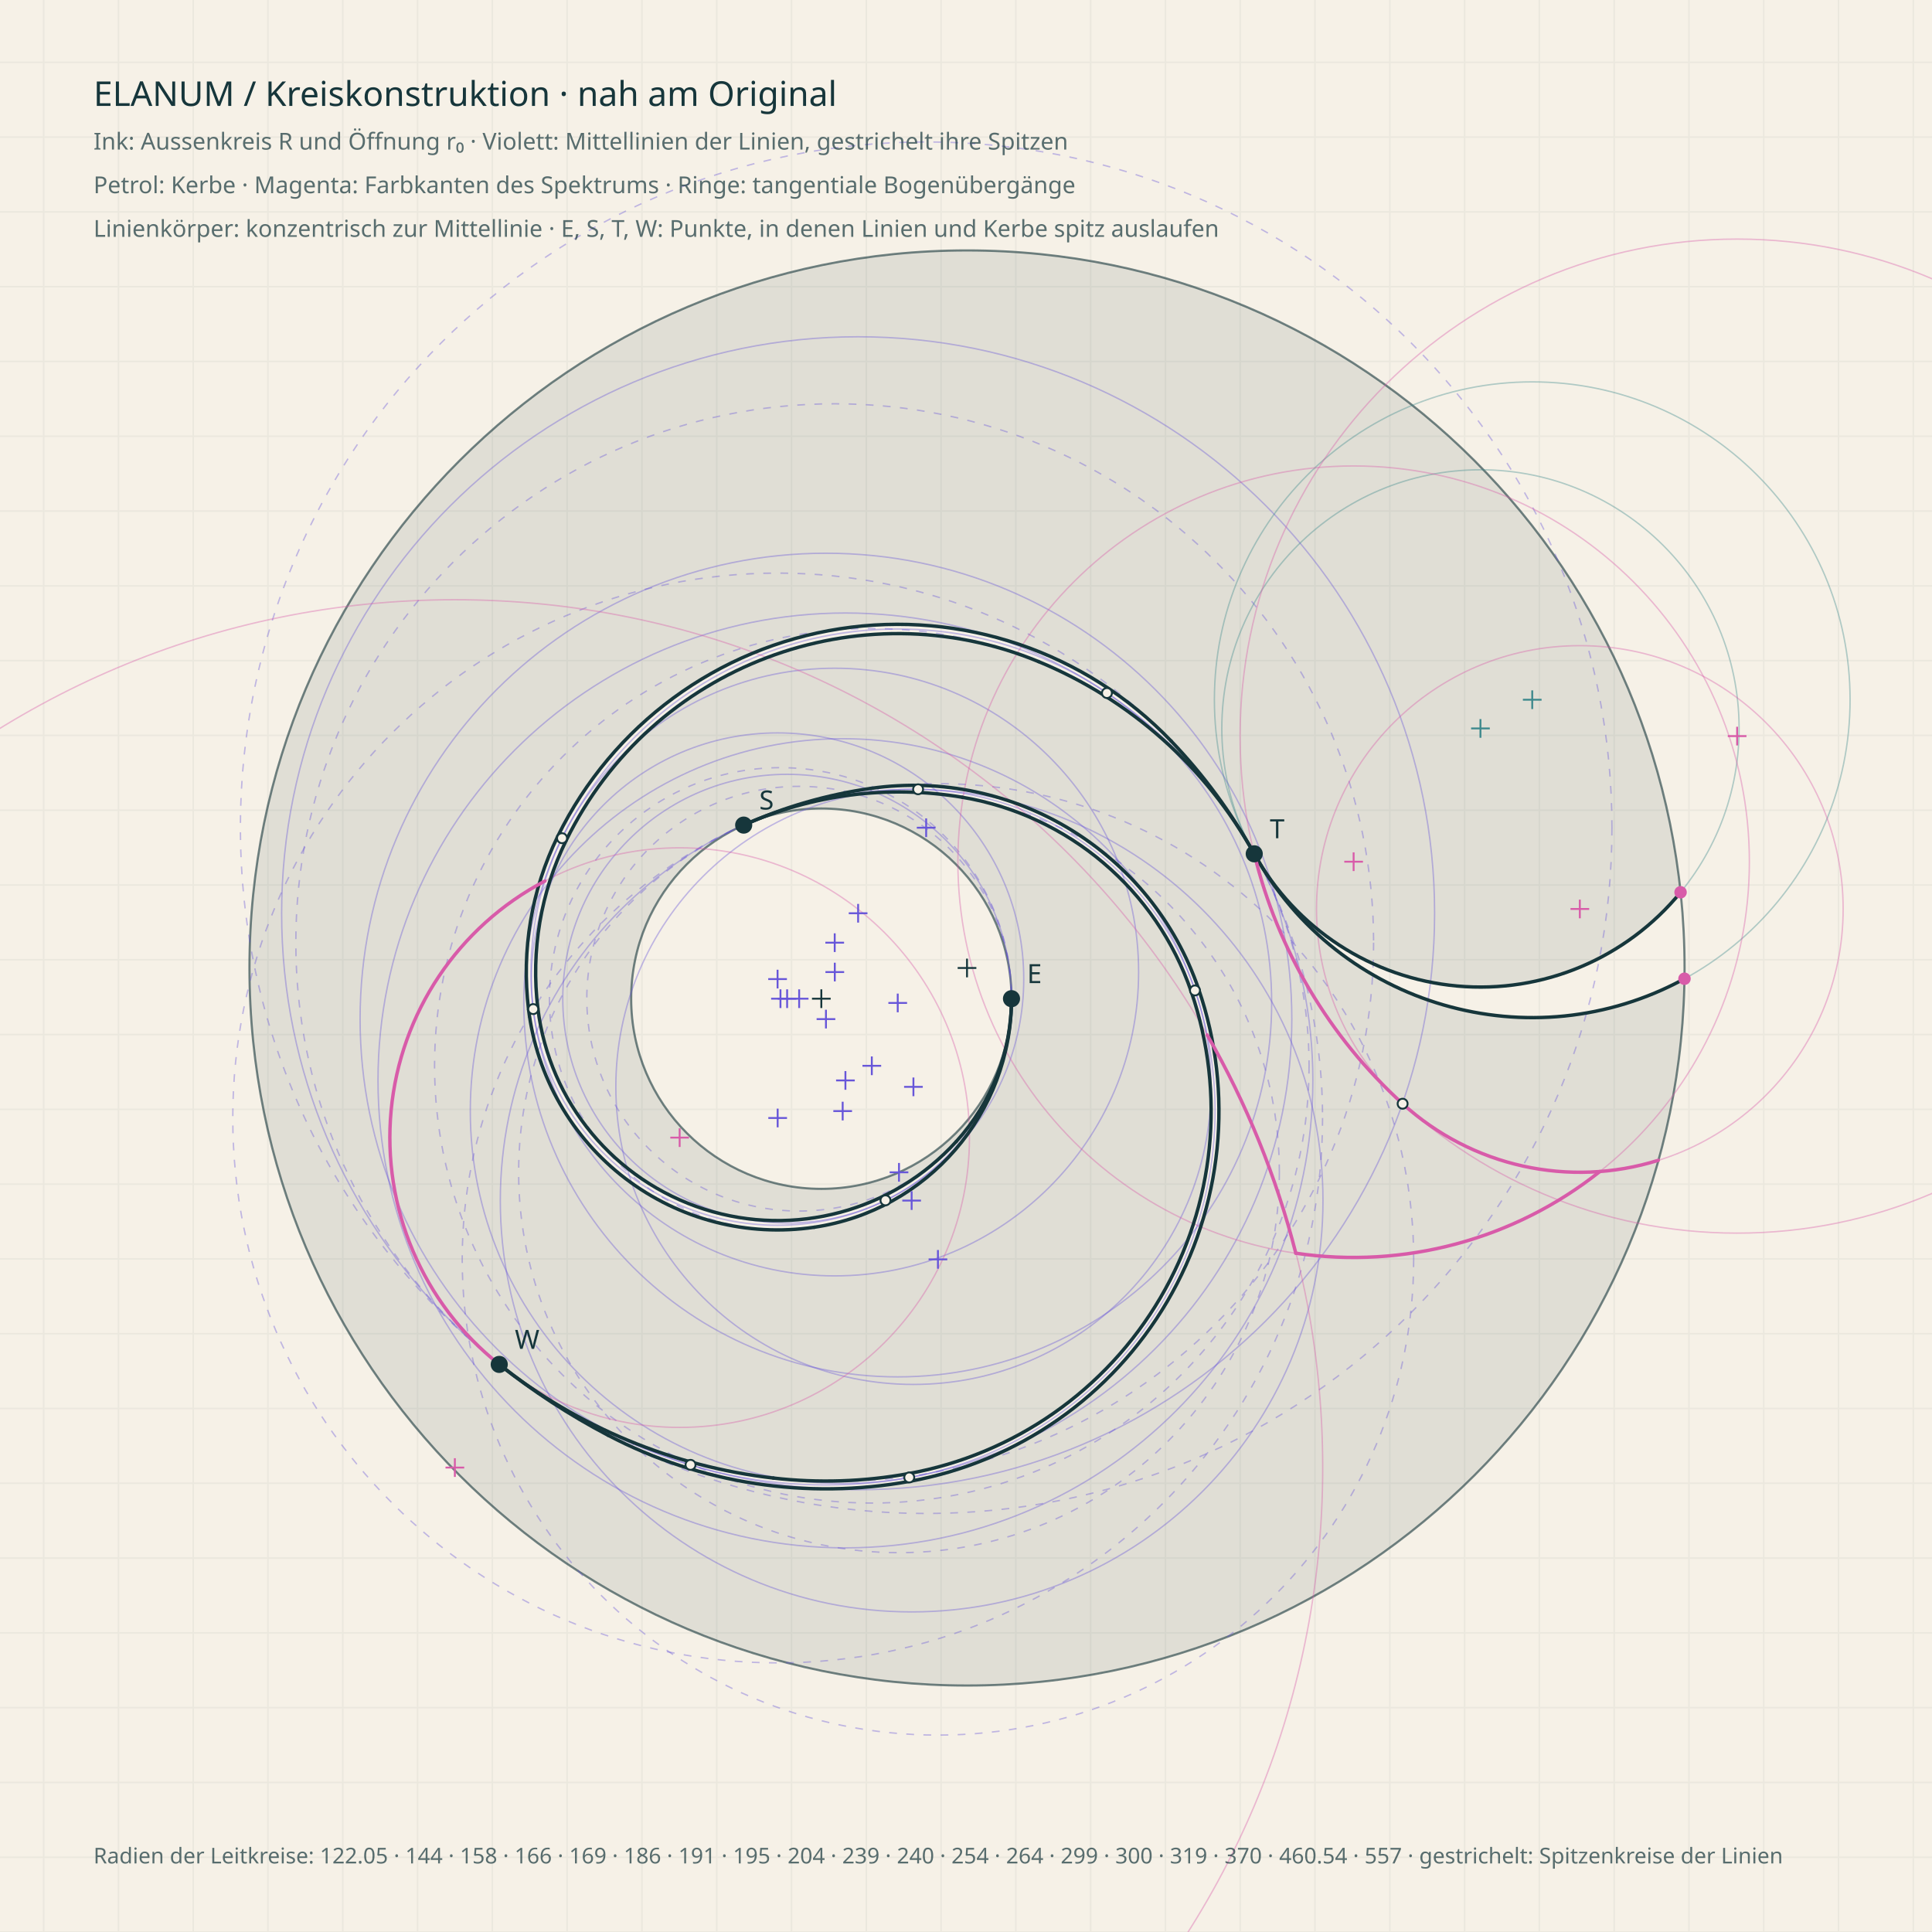
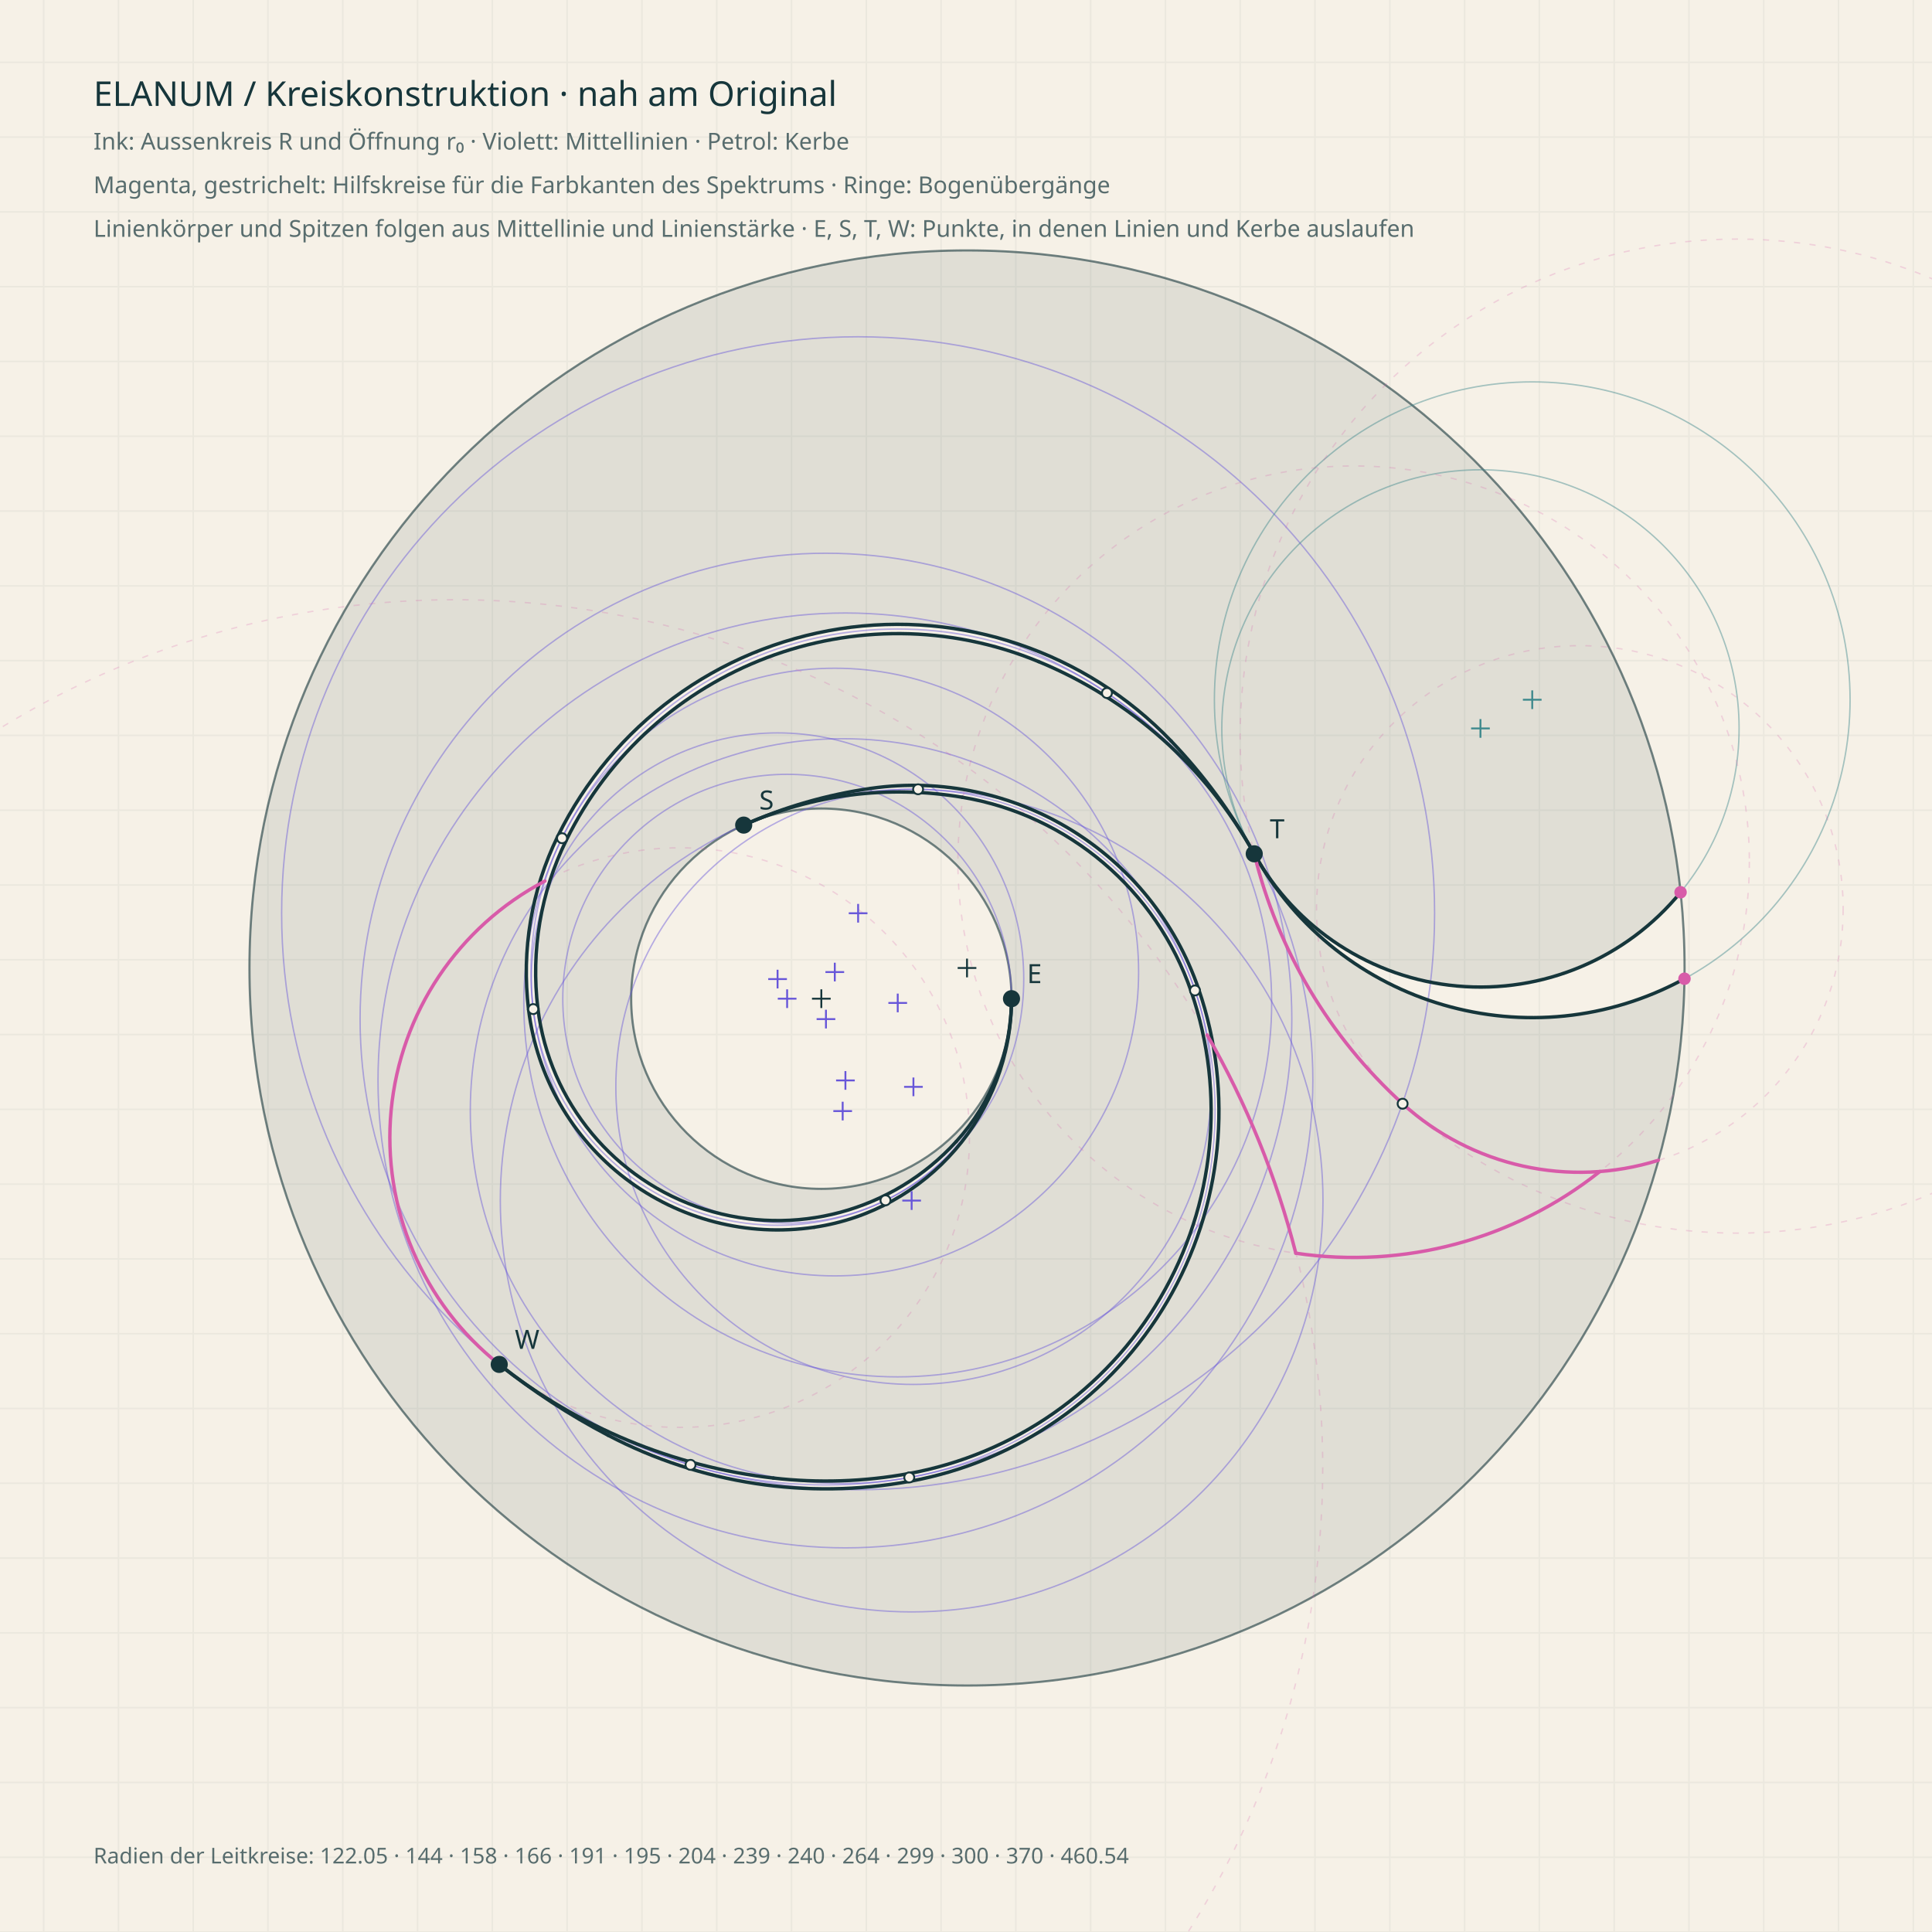
<svg xmlns="http://www.w3.org/2000/svg" width="1240" height="1240" viewBox="4 -8 1240 1240">
  <rect x="-400" y="-400" width="2200" height="2200" fill="#F6F1E7" />
  <path d="M -400 -400 V 1800 M -400 -400 H 1800 M -352 -400 V 1800 M -400 -352 H 1800 M -304 -400 V 1800 M -400 -304 H 1800 M -256 -400 V 1800 M -400 -256 H 1800 M -208 -400 V 1800 M -400 -208 H 1800 M -160 -400 V 1800 M -400 -160 H 1800 M -112 -400 V 1800 M -400 -112 H 1800 M -64 -400 V 1800 M -400 -64 H 1800 M -16 -400 V 1800 M -400 -16 H 1800 M 32 -400 V 1800 M -400 32 H 1800 M 80 -400 V 1800 M -400 80 H 1800 M 128 -400 V 1800 M -400 128 H 1800 M 176 -400 V 1800 M -400 176 H 1800 M 224 -400 V 1800 M -400 224 H 1800 M 272 -400 V 1800 M -400 272 H 1800 M 320 -400 V 1800 M -400 320 H 1800 M 368 -400 V 1800 M -400 368 H 1800 M 416 -400 V 1800 M -400 416 H 1800 M 464 -400 V 1800 M -400 464 H 1800 M 512 -400 V 1800 M -400 512 H 1800 M 560 -400 V 1800 M -400 560 H 1800 M 608 -400 V 1800 M -400 608 H 1800 M 656 -400 V 1800 M -400 656 H 1800 M 704 -400 V 1800 M -400 704 H 1800 M 752 -400 V 1800 M -400 752 H 1800 M 800 -400 V 1800 M -400 800 H 1800 M 848 -400 V 1800 M -400 848 H 1800 M 896 -400 V 1800 M -400 896 H 1800 M 944 -400 V 1800 M -400 944 H 1800 M 992 -400 V 1800 M -400 992 H 1800 M 1040 -400 V 1800 M -400 1040 H 1800 M 1088 -400 V 1800 M -400 1088 H 1800 M 1136 -400 V 1800 M -400 1136 H 1800 M 1184 -400 V 1800 M -400 1184 H 1800 M 1232 -400 V 1800 M -400 1232 H 1800 M 1280 -400 V 1800 M -400 1280 H 1800 M 1328 -400 V 1800 M -400 1328 H 1800 M 1376 -400 V 1800 M -400 1376 H 1800 M 1424 -400 V 1800 M -400 1424 H 1800 M 1472 -400 V 1800 M -400 1472 H 1800 M 1520 -400 V 1800 M -400 1520 H 1800 M 1568 -400 V 1800 M -400 1568 H 1800 M 1616 -400 V 1800 M -400 1616 H 1800 M 1664 -400 V 1800 M -400 1664 H 1800 M 1712 -400 V 1800 M -400 1712 H 1800 M 1760 -400 V 1800 M -400 1760 H 1800" stroke="#16363B" stroke-opacity=".05" stroke-width="1" />
  <path d="M 1082.621 564.692 A 460.54 460.54 0 1 0 1085.138 620.173 A 204 204 0 0 1 809 540 A 166 166 0 0 0 1082.621 564.692 Z M 653.2 632.98 A 122.05 122.05 0 1 1 409.1 632.98 A 122.05 122.05 0 1 1 653.2 632.98 Z M 653.2 632.98 A 136.288 136.288 0 0 1 617.781 724.631 A 155 155 0 0 1 349.218 639.287 A 192 192 0 0 1 367.425 531.299 A 237 237 0 0 1 670.537 416.612 A 280.639 280.639 0 0 1 809 540 A 349.726 349.726 0 0 0 755.643 467.596 A 243 243 0 0 0 362.039 528.655 A 198 198 0 0 0 343.263 640.018 A 161 161 0 0 0 526.563 779.673 A 148.281 148.281 0 0 0 653.2 632.98 Z M 481.313 521.569 A 244.125 244.125 0 0 1 621.647 503.697 A 188.5 188.5 0 0 1 768.596 628.507 A 236.5 236.5 0 0 1 587.134 937.803 A 296.5 296.5 0 0 1 500.372 940.654 A 345.871 345.871 0 0 1 324.428 867.712 A 440.147 440.147 0 0 0 394.277 913.188 A 301.5 301.5 0 0 0 588.028 942.722 A 241.5 241.5 0 0 0 773.327 626.888 A 193.5 193.5 0 0 0 563.04 497.99 A 305.335 305.335 0 0 0 481.313 521.569 Z" fill="#16363B" fill-opacity=".10" fill-rule="evenodd" />
  <circle cx="624.65" cy="613.27" r="460.54" fill="none" stroke="#16363B" stroke-opacity=".6" stroke-width="1.4" />
  <circle cx="531.15" cy="632.98" r="122.05" fill="none" stroke="#16363B" stroke-opacity=".6" stroke-width="1.4" />
-   <circle cx="509.2" cy="632.98" r="144" fill="none" stroke="#6756D9" stroke-opacity=".38" stroke-width=".9" />
-   <circle cx="503.063" cy="620.397" r="158" fill="none" stroke="#6756D9" stroke-opacity=".38" stroke-width=".9" />
-   <circle cx="539.787" cy="615.888" r="195" fill="none" stroke="#6756D9" stroke-opacity=".38" stroke-width=".9" />
-   <circle cx="580.184" cy="635.713" r="240" fill="none" stroke="#6756D9" stroke-opacity=".38" stroke-width=".9" />
-   <circle cx="546.614" cy="685.443" r="300" fill="none" stroke="#6756D9" stroke-opacity=".38" stroke-width=".9" />
-   <circle cx="589.112" cy="762.557" r="264" fill="none" stroke="#6756D9" stroke-opacity=".38" stroke-width=".9" />
-   <circle cx="590.259" cy="689.566" r="191" fill="none" stroke="#6756D9" stroke-opacity=".38" stroke-width=".9" />
-   <circle cx="544.847" cy="705.114" r="239" fill="none" stroke="#6756D9" stroke-opacity=".38" stroke-width=".9" />
-   <circle cx="534.119" cy="646.081" r="299" fill="none" stroke="#6756D9" stroke-opacity=".38" stroke-width=".9" />
-   <circle cx="554.759" cy="578.147" r="370" fill="none" stroke="#6756D9" stroke-opacity=".38" stroke-width=".9" />
-   <circle cx="516.912" cy="632.98" r="136.288" fill="none" stroke="#6756D9" stroke-opacity=".38" stroke-width=".9" stroke-dasharray="5 6" />
-   <circle cx="563.548" cy="676.056" r="280.639" fill="none" stroke="#6756D9" stroke-opacity=".38" stroke-width=".9" stroke-dasharray="5 6" />
-   <circle cx="504.919" cy="632.98" r="148.281" fill="none" stroke="#6756D9" stroke-opacity=".38" stroke-width=".9" stroke-dasharray="5 6" />
-   <circle cx="503.123" cy="709.55" r="349.726" fill="none" stroke="#6756D9" stroke-opacity=".38" stroke-width=".9" stroke-dasharray="5 6" />
-   <circle cx="580.997" cy="744.414" r="244.125" fill="none" stroke="#6756D9" stroke-opacity=".38" stroke-width=".9" stroke-dasharray="5 6" />
-   <circle cx="539.738" cy="597.03" r="345.871" fill="none" stroke="#6756D9" stroke-opacity=".38" stroke-width=".9" stroke-dasharray="5 6" />
-   <circle cx="605.991" cy="800.289" r="305.335" fill="none" stroke="#6756D9" stroke-opacity=".38" stroke-width=".9" stroke-dasharray="5 6" />
-   <circle cx="598.426" cy="523.25" r="440.147" fill="none" stroke="#6756D9" stroke-opacity=".38" stroke-width=".9" stroke-dasharray="5 6" />
-   <circle cx="954.187" cy="459.522" r="166" fill="none" stroke="#3E898D" stroke-opacity=".38" stroke-width=".9" />
-   <circle cx="987.422" cy="441.099" r="204" fill="none" stroke="#3E898D" stroke-opacity=".38" stroke-width=".9" />
-   <circle cx="1118.924" cy="464.449" r="319" fill="none" stroke="#D85BA9" stroke-opacity=".38" stroke-width=".9" />
-   <circle cx="1017.972" cy="575.393" r="169" fill="none" stroke="#D85BA9" stroke-opacity=".38" stroke-width=".9" />
-   <circle cx="440.216" cy="722.147" r="186" fill="none" stroke="#D85BA9" stroke-opacity=".38" stroke-width=".9" />
-   <circle cx="295.939" cy="933.917" r="557" fill="none" stroke="#D85BA9" stroke-opacity=".38" stroke-width=".9" />
-   <circle cx="872.786" cy="545.063" r="254" fill="none" stroke="#D85BA9" stroke-opacity=".38" stroke-width=".9" />
+   <circle cx="509.2" cy="632.98" r="144" fill="none" stroke="#6756D9" stroke-opacity=".45" stroke-width=".9" />
+   <circle cx="503.063" cy="620.397" r="158" fill="none" stroke="#6756D9" stroke-opacity=".45" stroke-width=".9" />
+   <circle cx="539.787" cy="615.888" r="195" fill="none" stroke="#6756D9" stroke-opacity=".45" stroke-width=".9" />
+   <circle cx="580.184" cy="635.713" r="240" fill="none" stroke="#6756D9" stroke-opacity=".45" stroke-width=".9" />
+   <circle cx="546.614" cy="685.443" r="300" fill="none" stroke="#6756D9" stroke-opacity=".45" stroke-width=".9" />
+   <circle cx="589.112" cy="762.557" r="264" fill="none" stroke="#6756D9" stroke-opacity=".45" stroke-width=".9" />
+   <circle cx="590.259" cy="689.566" r="191" fill="none" stroke="#6756D9" stroke-opacity=".45" stroke-width=".9" />
+   <circle cx="544.847" cy="705.114" r="239" fill="none" stroke="#6756D9" stroke-opacity=".45" stroke-width=".9" />
+   <circle cx="534.119" cy="646.081" r="299" fill="none" stroke="#6756D9" stroke-opacity=".45" stroke-width=".9" />
+   <circle cx="554.759" cy="578.147" r="370" fill="none" stroke="#6756D9" stroke-opacity=".45" stroke-width=".9" />
+   <circle cx="954.187" cy="459.522" r="166" fill="none" stroke="#3E898D" stroke-opacity=".45" stroke-width=".9" />
+   <circle cx="987.422" cy="441.099" r="204" fill="none" stroke="#3E898D" stroke-opacity=".45" stroke-width=".9" />
+   <circle cx="1118.924" cy="464.449" r="319" fill="none" stroke="#D85BA9" stroke-opacity=".22" stroke-width=".9" stroke-dasharray="4 6" />
+   <circle cx="1017.972" cy="575.393" r="169" fill="none" stroke="#D85BA9" stroke-opacity=".22" stroke-width=".9" stroke-dasharray="4 6" />
+   <circle cx="440.216" cy="722.147" r="186" fill="none" stroke="#D85BA9" stroke-opacity=".22" stroke-width=".9" stroke-dasharray="4 6" />
+   <circle cx="295.939" cy="933.917" r="557" fill="none" stroke="#D85BA9" stroke-opacity=".22" stroke-width=".9" stroke-dasharray="4 6" />
+   <circle cx="872.786" cy="545.063" r="254" fill="none" stroke="#D85BA9" stroke-opacity=".22" stroke-width=".9" stroke-dasharray="4 6" />
  <path d="M 653.2 632.98 A 136.288 136.288 0 0 1 617.781 724.631" fill="none" stroke="#16363B" stroke-width="2.2" stroke-linecap="round" />
  <path d="M 617.781 724.631 A 155 155 0 0 1 349.218 639.287" fill="none" stroke="#16363B" stroke-width="2.2" stroke-linecap="round" />
  <path d="M 349.218 639.287 A 192 192 0 0 1 367.425 531.299" fill="none" stroke="#16363B" stroke-width="2.2" stroke-linecap="round" />
  <path d="M 367.425 531.299 A 237 237 0 0 1 670.537 416.612" fill="none" stroke="#16363B" stroke-width="2.2" stroke-linecap="round" />
  <path d="M 670.537 416.612 A 280.639 280.639 0 0 1 809 540" fill="none" stroke="#16363B" stroke-width="2.2" stroke-linecap="round" />
  <path d="M 653.2 632.98 A 148.281 148.281 0 0 1 526.563 779.673" fill="none" stroke="#16363B" stroke-width="2.2" stroke-linecap="round" />
  <path d="M 526.563 779.673 A 161 161 0 0 1 343.263 640.018" fill="none" stroke="#16363B" stroke-width="2.2" stroke-linecap="round" />
  <path d="M 343.263 640.018 A 198 198 0 0 1 362.039 528.655" fill="none" stroke="#16363B" stroke-width="2.2" stroke-linecap="round" />
  <path d="M 362.039 528.655 A 243 243 0 0 1 755.643 467.596" fill="none" stroke="#16363B" stroke-width="2.2" stroke-linecap="round" />
  <path d="M 755.643 467.596 A 349.726 349.726 0 0 1 809 540" fill="none" stroke="#16363B" stroke-width="2.2" stroke-linecap="round" />
  <path d="M 481.313 521.569 A 244.125 244.125 0 0 1 621.647 503.697" fill="none" stroke="#16363B" stroke-width="2.2" stroke-linecap="round" />
  <path d="M 621.647 503.697 A 188.5 188.5 0 0 1 768.596 628.507" fill="none" stroke="#16363B" stroke-width="2.2" stroke-linecap="round" />
  <path d="M 768.596 628.507 A 236.5 236.5 0 0 1 587.134 937.803" fill="none" stroke="#16363B" stroke-width="2.2" stroke-linecap="round" />
  <path d="M 587.134 937.803 A 296.5 296.5 0 0 1 500.372 940.654" fill="none" stroke="#16363B" stroke-width="2.2" stroke-linecap="round" />
  <path d="M 500.372 940.654 A 345.871 345.871 0 0 1 324.428 867.712" fill="none" stroke="#16363B" stroke-width="2.2" stroke-linecap="round" />
  <path d="M 481.313 521.569 A 305.335 305.335 0 0 1 563.04 497.99" fill="none" stroke="#16363B" stroke-width="2.2" stroke-linecap="round" />
  <path d="M 563.04 497.99 A 193.5 193.5 0 0 1 773.327 626.888" fill="none" stroke="#16363B" stroke-width="2.2" stroke-linecap="round" />
  <path d="M 773.327 626.888 A 241.5 241.5 0 0 1 588.028 942.722" fill="none" stroke="#16363B" stroke-width="2.2" stroke-linecap="round" />
  <path d="M 588.028 942.722 A 301.5 301.5 0 0 1 394.277 913.188" fill="none" stroke="#16363B" stroke-width="2.2" stroke-linecap="round" />
  <path d="M 394.277 913.188 A 440.147 440.147 0 0 1 324.428 867.712" fill="none" stroke="#16363B" stroke-width="2.2" stroke-linecap="round" />
  <path d="M 809 540 A 166 166 0 0 0 1082.621 564.692" fill="none" stroke="#16363B" stroke-width="2.2" stroke-linecap="round" />
  <path d="M 809 540 A 204 204 0 0 0 1085.138 620.173" fill="none" stroke="#16363B" stroke-width="2.2" stroke-linecap="round" />
  <path d="M 809 540 A 319 319 0 0 0 904.233 700.391" fill="none" stroke="#D85BA9" stroke-width="2.2" stroke-linecap="round" />
  <path d="M 904.233 700.391 A 169 169 0 0 0 1068.338 736.714" fill="none" stroke="#D85BA9" stroke-width="2.2" stroke-linecap="round" />
  <path d="M 324.428 867.712 A 186 186 0 0 1 353.743 557.47" fill="none" stroke="#D85BA9" stroke-width="2.2" stroke-linecap="round" />
  <path d="M 778.801 656.259 A 557 557 0 0 1 835.681 796.338" fill="none" stroke="#D85BA9" stroke-width="2.2" stroke-linecap="round" />
  <path d="M 835.681 796.338 A 254 254 0 0 0 1030.832 743.903" fill="none" stroke="#D85BA9" stroke-width="2.2" stroke-linecap="round" />
  <path d="M 618.65 613.27 h 12 M 624.65 607.27 v 12" stroke="#16363B" stroke-width="1.2" />
  <path d="M 525.15 632.98 h 12 M 531.15 626.98 v 12" stroke="#16363B" stroke-width="1.2" />
  <path d="M 503.2 632.98 h 12 M 509.2 626.98 v 12" stroke="#6756D9" stroke-width="1.2" />
  <path d="M 497.063 620.397 h 12 M 503.063 614.397 v 12" stroke="#6756D9" stroke-width="1.2" />
  <path d="M 533.787 615.888 h 12 M 539.787 609.888 v 12" stroke="#6756D9" stroke-width="1.2" />
  <path d="M 574.184 635.713 h 12 M 580.184 629.713 v 12" stroke="#6756D9" stroke-width="1.2" />
  <path d="M 540.614 685.443 h 12 M 546.614 679.443 v 12" stroke="#6756D9" stroke-width="1.2" />
  <path d="M 583.112 762.557 h 12 M 589.112 756.557 v 12" stroke="#6756D9" stroke-width="1.2" />
  <path d="M 584.259 689.566 h 12 M 590.259 683.566 v 12" stroke="#6756D9" stroke-width="1.2" />
  <path d="M 538.847 705.114 h 12 M 544.847 699.114 v 12" stroke="#6756D9" stroke-width="1.2" />
  <path d="M 528.119 646.081 h 12 M 534.119 640.081 v 12" stroke="#6756D9" stroke-width="1.2" />
  <path d="M 548.759 578.147 h 12 M 554.759 572.147 v 12" stroke="#6756D9" stroke-width="1.2" />
-   <path d="M 510.912 632.98 h 12 M 516.912 626.98 v 12" stroke="#6756D9" stroke-width="1.2" />
-   <path d="M 557.548 676.056 h 12 M 563.548 670.056 v 12" stroke="#6756D9" stroke-width="1.2" />
-   <path d="M 498.919 632.98 h 12 M 504.919 626.98 v 12" stroke="#6756D9" stroke-width="1.2" />
-   <path d="M 497.123 709.55 h 12 M 503.123 703.55 v 12" stroke="#6756D9" stroke-width="1.2" />
-   <path d="M 574.997 744.414 h 12 M 580.997 738.414 v 12" stroke="#6756D9" stroke-width="1.2" />
-   <path d="M 533.738 597.03 h 12 M 539.738 591.03 v 12" stroke="#6756D9" stroke-width="1.2" />
-   <path d="M 599.991 800.289 h 12 M 605.991 794.289 v 12" stroke="#6756D9" stroke-width="1.2" />
-   <path d="M 592.426 523.25 h 12 M 598.426 517.25 v 12" stroke="#6756D9" stroke-width="1.2" />
  <path d="M 948.187 459.522 h 12 M 954.187 453.522 v 12" stroke="#3E898D" stroke-width="1.2" />
  <path d="M 981.422 441.099 h 12 M 987.422 435.099 v 12" stroke="#3E898D" stroke-width="1.2" />
-   <path d="M 1112.924 464.449 h 12 M 1118.924 458.449 v 12" stroke="#D85BA9" stroke-width="1.2" />
-   <path d="M 1011.972 575.393 h 12 M 1017.972 569.393 v 12" stroke="#D85BA9" stroke-width="1.2" />
-   <path d="M 434.216 722.147 h 12 M 440.216 716.147 v 12" stroke="#D85BA9" stroke-width="1.2" />
-   <path d="M 289.939 933.917 h 12 M 295.939 927.917 v 12" stroke="#D85BA9" stroke-width="1.2" />
-   <path d="M 866.786 545.063 h 12 M 872.786 539.063 v 12" stroke="#D85BA9" stroke-width="1.2" />
  <circle cx="572.325" cy="762.406" r="3.2" fill="#F6F1E7" stroke="#16363B" stroke-width="1.2" />
  <circle cx="346.24" cy="639.652" r="3.2" fill="#F6F1E7" stroke="#16363B" stroke-width="1.2" />
  <circle cx="364.732" cy="529.977" r="3.2" fill="#F6F1E7" stroke="#16363B" stroke-width="1.2" />
  <circle cx="714.466" cy="436.795" r="3.2" fill="#F6F1E7" stroke="#16363B" stroke-width="1.2" />
  <circle cx="593.259" cy="498.589" r="3.2" fill="#F6F1E7" stroke="#16363B" stroke-width="1.2" />
  <circle cx="770.961" cy="627.698" r="3.2" fill="#F6F1E7" stroke="#16363B" stroke-width="1.2" />
  <circle cx="587.581" cy="940.262" r="3.2" fill="#F6F1E7" stroke="#16363B" stroke-width="1.2" />
  <circle cx="447.199" cy="932.168" r="3.2" fill="#F6F1E7" stroke="#16363B" stroke-width="1.2" />
  <circle cx="904.233" cy="700.391" r="3.2" fill="#F6F1E7" stroke="#16363B" stroke-width="1.2" />
  <circle cx="653.2" cy="632.98" r="5.5" fill="#16363B" />
  <text x="663.2" y="622.98" font-family="sans-serif" font-size="17" fill="#16363B">E</text>
  <circle cx="481.313" cy="521.569" r="5.5" fill="#16363B" />
  <text x="491.313" y="511.569" font-family="sans-serif" font-size="17" fill="#16363B">S</text>
  <circle cx="809" cy="540" r="5.5" fill="#16363B" />
  <text x="819" y="530" font-family="sans-serif" font-size="17" fill="#16363B">T</text>
  <circle cx="324.428" cy="867.712" r="5.5" fill="#16363B" />
  <text x="334.428" y="857.712" font-family="sans-serif" font-size="17" fill="#16363B">W</text>
  <circle cx="1082.621" cy="564.692" r="4" fill="#D85BA9" />
  <circle cx="1085.138" cy="620.173" r="4" fill="#D85BA9" />
  <text x="64" y="60" font-family="sans-serif" font-size="22" fill="#16363B">ELANUM / Kreiskonstruktion · nah am Original</text>
-   <text x="64" y="88" font-family="sans-serif" font-size="15" fill="#16363B" fill-opacity=".7">Ink: Aussenkreis R und Öffnung r₀ · Violett: Mittellinien der Linien, gestrichelt ihre Spitzen</text>
-   <text x="64" y="116" font-family="sans-serif" font-size="15" fill="#16363B" fill-opacity=".7">Petrol: Kerbe · Magenta: Farbkanten des Spektrums · Ringe: tangentiale Bogenübergänge</text>
-   <text x="64" y="144" font-family="sans-serif" font-size="15" fill="#16363B" fill-opacity=".7">Linienkörper: konzentrisch zur Mittellinie · E, S, T, W: Punkte, in denen Linien und Kerbe spitz auslaufen</text>
-   <text x="64" y="1188" font-family="sans-serif" font-size="14" fill="#16363B" fill-opacity=".7">Radien der Leitkreise: 122.05 · 144 · 158 · 166 · 169 · 186 · 191 · 195 · 204 · 239 · 240 · 254 · 264 · 299 · 300 · 319 · 370 · 460.54 · 557 · gestrichelt: Spitzenkreise der Linien</text>
+   <text x="64" y="88" font-family="sans-serif" font-size="15" fill="#16363B" fill-opacity=".7">Ink: Aussenkreis R und Öffnung r₀ · Violett: Mittellinien · Petrol: Kerbe</text>
+   <text x="64" y="116" font-family="sans-serif" font-size="15" fill="#16363B" fill-opacity=".7">Magenta, gestrichelt: Hilfskreise für die Farbkanten des Spektrums · Ringe: Bogenübergänge</text>
+   <text x="64" y="144" font-family="sans-serif" font-size="15" fill="#16363B" fill-opacity=".7">Linienkörper und Spitzen folgen aus Mittellinie und Linienstärke · E, S, T, W: Punkte, in denen Linien und Kerbe auslaufen</text>
+   <text x="64" y="1188" font-family="sans-serif" font-size="14" fill="#16363B" fill-opacity=".7">Radien der Leitkreise: 122.05 · 144 · 158 · 166 · 191 · 195 · 204 · 239 · 240 · 264 · 299 · 300 · 370 · 460.54</text>
</svg>
